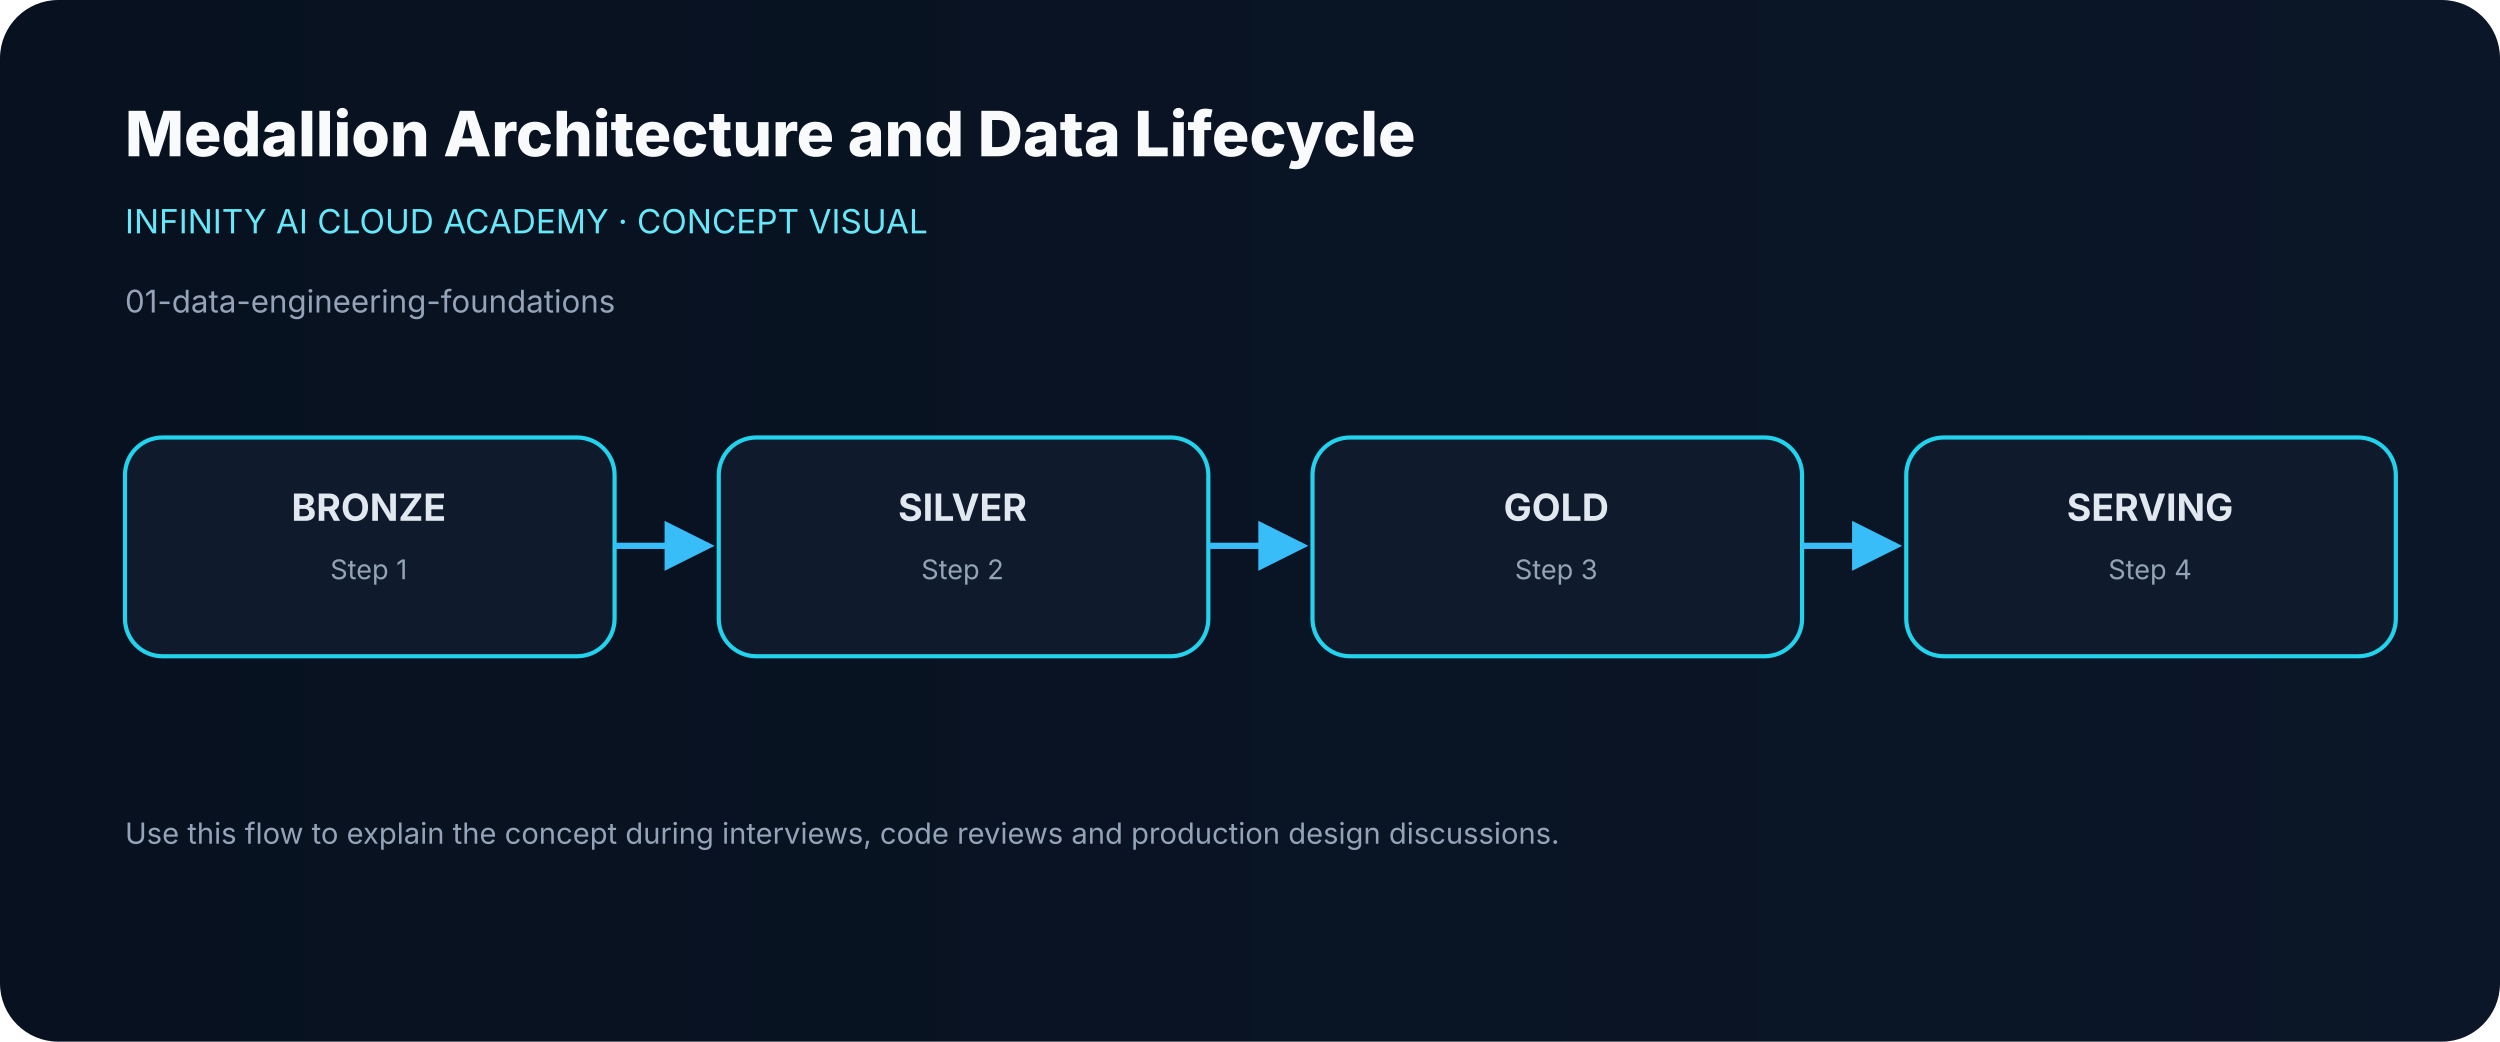
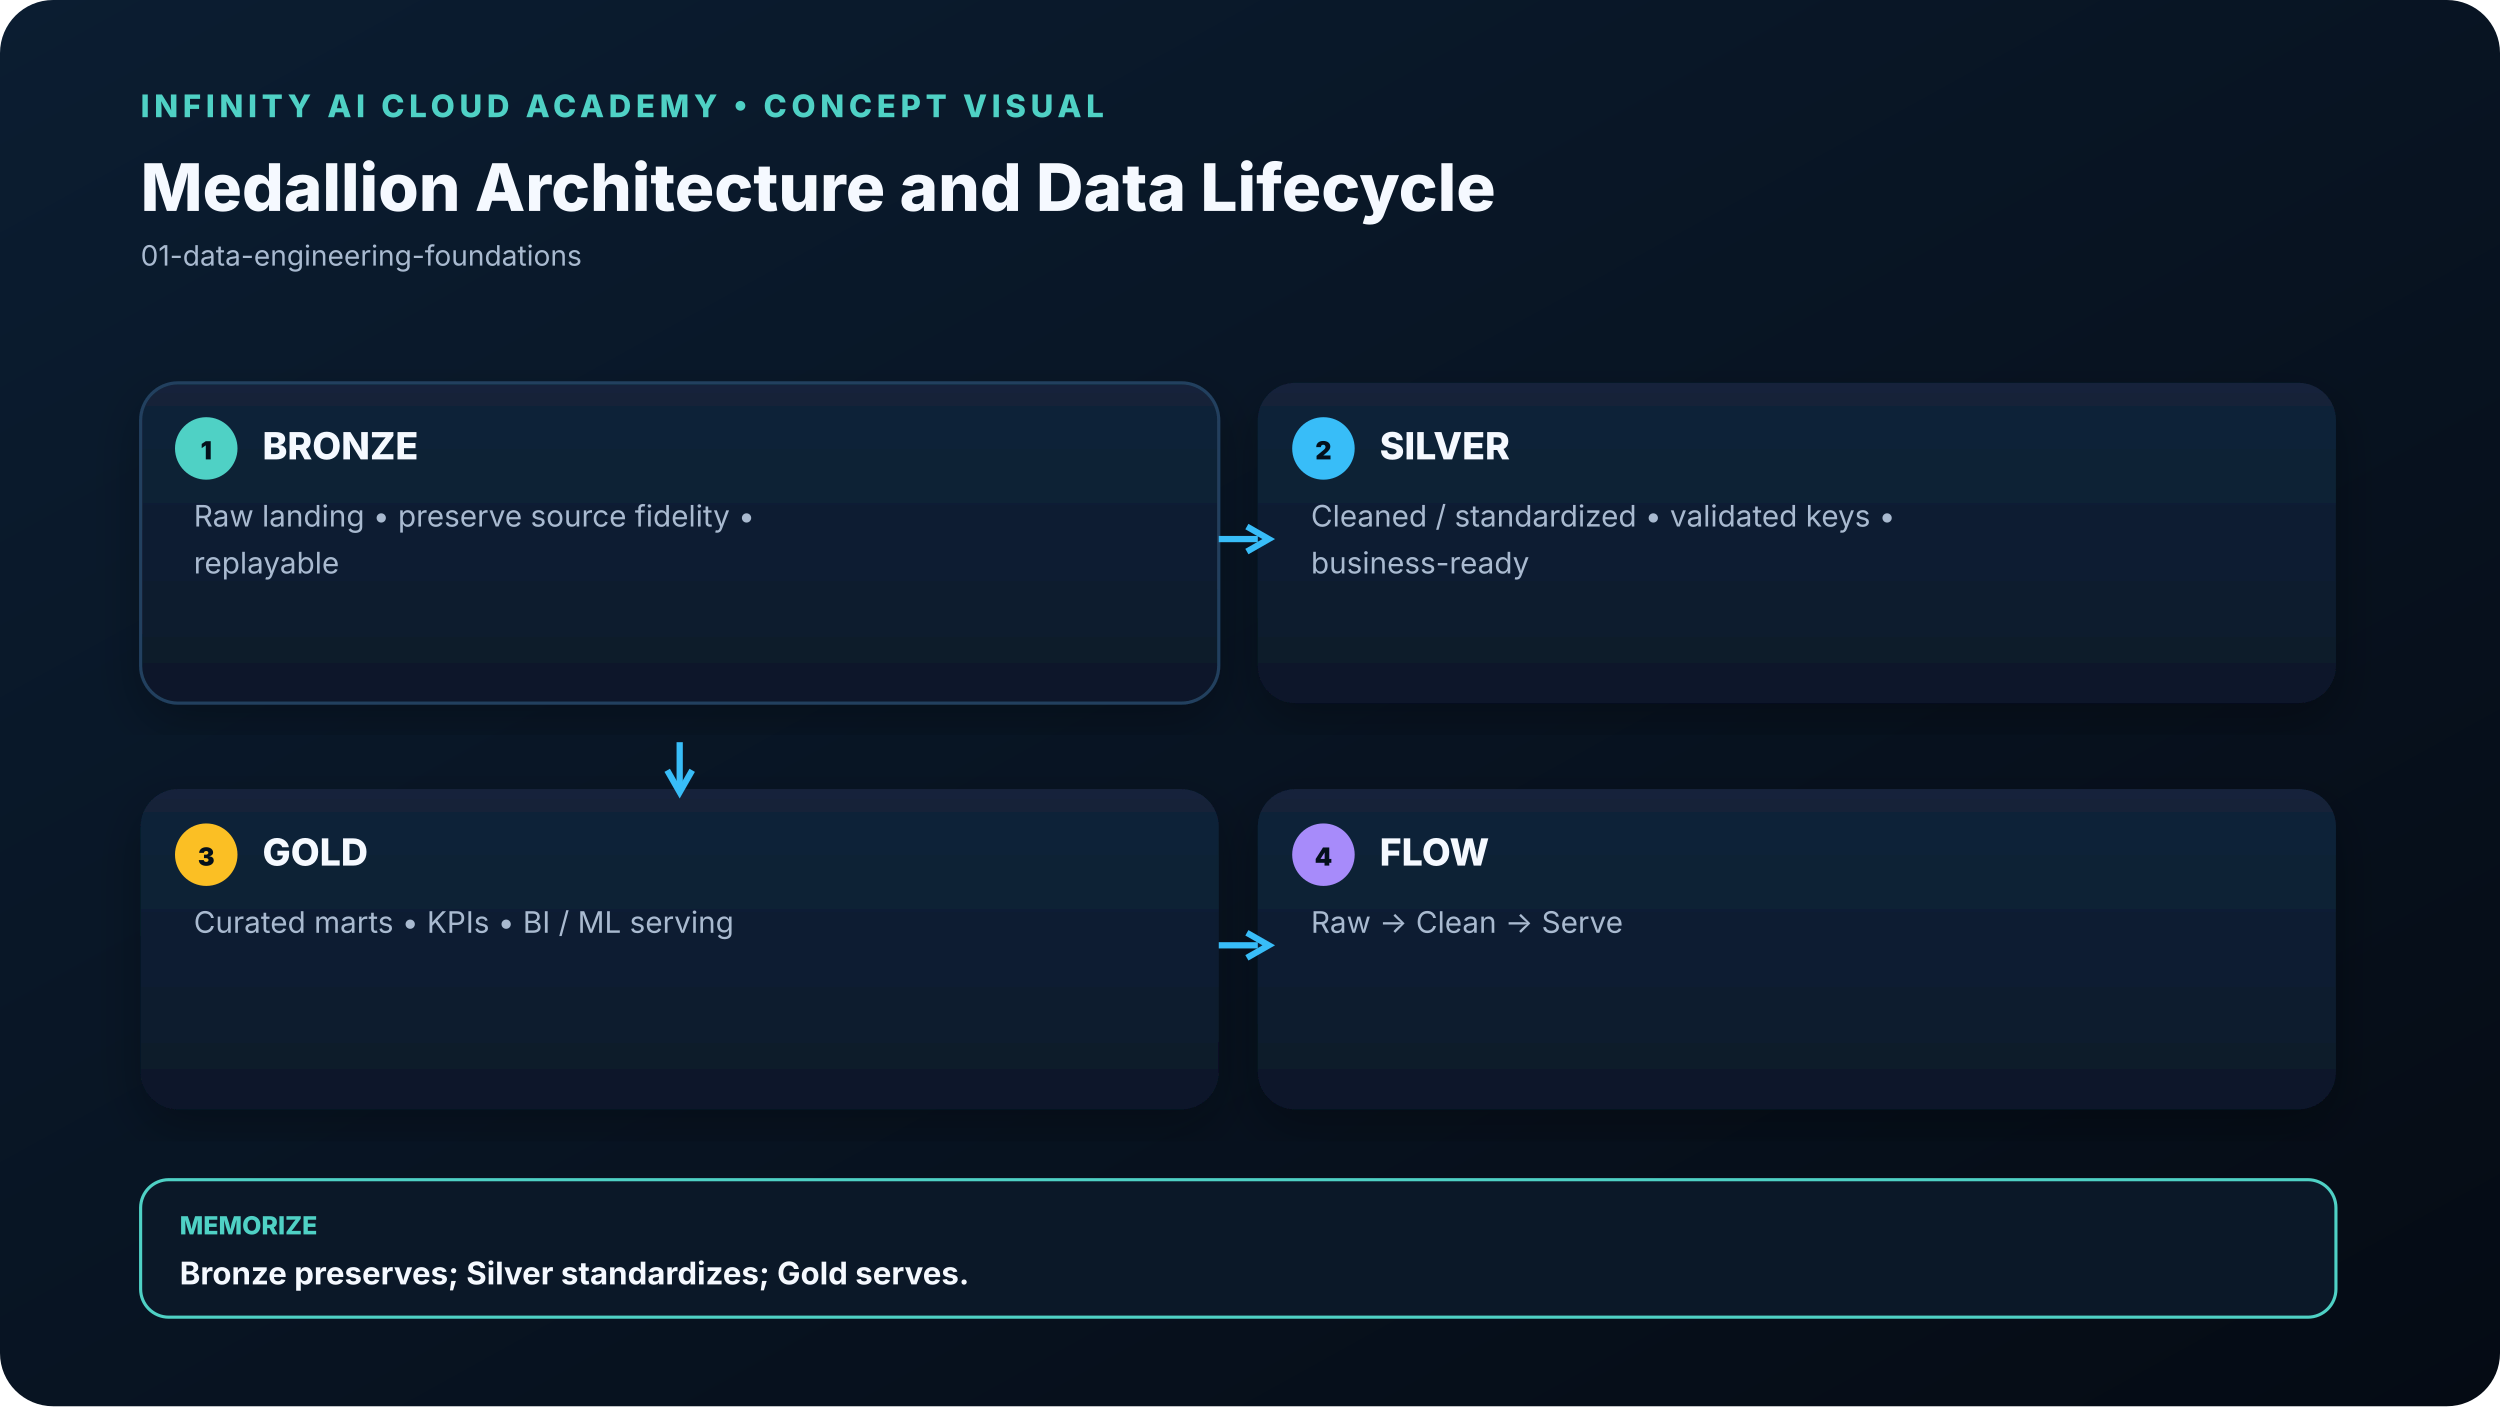
- <svg xmlns="http://www.w3.org/2000/svg" width="1200" height="500" viewBox="0 0 1200 500">
+ <svg xmlns="http://www.w3.org/2000/svg" width="1600" height="900" viewBox="0 0 1600 900">
  <defs>
-     <linearGradient id="g" x1="0" x2="1">
-       <stop stop-color="#07111f" />
-       <stop offset="1" stop-color="#0b1628" />
+     <linearGradient id="bg" x1="0" y1="0" x2="1" y2="1">
+       <stop offset="0" stop-color="#0b1d31" />
+       <stop offset="1" stop-color="#050b14" />
    </linearGradient>
-     <marker id="a" markerWidth="8" markerHeight="8" refX="7" refY="4" orient="auto">
-       <path d="M0,0 L8,4 L0,8 z" fill="#38bdf8" />
-     </marker>
+     <linearGradient id="card" x1="0" y1="0" x2="0" y2="1">
+       <stop offset="0" stop-color="#12243a" />
+       <stop offset="1" stop-color="#0b1829" />
+     </linearGradient>
+     <filter id="shadow">
+       <feDropShadow dx="0" dy="12" stdDeviation="16" flood-color="#000" flood-opacity=".28" />
+     </filter>
  </defs>
-   <rect width="1200" height="500" rx="28" fill="url(#g)" />
-   <text x="60" y="75" font-family="Inter,Arial" font-size="30" font-weight="800" fill="#f8fafc">Medallion Architecture and Data Lifecycle</text>
-   <text x="60" y="112" font-family="Inter,Arial" font-size="16" fill="#67e8f9">INFINITY AI CLOUD ACADEMY · CONCEPT VISUAL</text>
-   <text x="60" y="150" font-family="Inter,Arial" font-size="15" fill="#94a3b8">01-data-engineering-foundations</text>
-   <rect x="60" y="210" width="235" height="105" rx="18" fill="#0f1b2d" stroke="#22d3ee" stroke-width="2" />
-   <text x="177" y="250" text-anchor="middle" font-family="Inter,Arial" font-size="18" font-weight="700" fill="#e2e8f0">BRONZE</text>
-   <text x="177" y="278" text-anchor="middle" font-family="Inter,Arial" font-size="13" fill="#94a3b8">Step 1</text>
-   <line x1="295" y1="262" x2="340" y2="262" stroke="#38bdf8" stroke-width="3" marker-end="url(#a)" />
-   <rect x="345" y="210" width="235" height="105" rx="18" fill="#0f1b2d" stroke="#22d3ee" stroke-width="2" />
-   <text x="462" y="250" text-anchor="middle" font-family="Inter,Arial" font-size="18" font-weight="700" fill="#e2e8f0">SILVER</text>
-   <text x="462" y="278" text-anchor="middle" font-family="Inter,Arial" font-size="13" fill="#94a3b8">Step 2</text>
-   <line x1="580" y1="262" x2="625" y2="262" stroke="#38bdf8" stroke-width="3" marker-end="url(#a)" />
-   <rect x="630" y="210" width="235" height="105" rx="18" fill="#0f1b2d" stroke="#22d3ee" stroke-width="2" />
-   <text x="747" y="250" text-anchor="middle" font-family="Inter,Arial" font-size="18" font-weight="700" fill="#e2e8f0">GOLD</text>
-   <text x="747" y="278" text-anchor="middle" font-family="Inter,Arial" font-size="13" fill="#94a3b8">Step 3</text>
-   <line x1="865" y1="262" x2="910" y2="262" stroke="#38bdf8" stroke-width="3" marker-end="url(#a)" />
-   <rect x="915" y="210" width="235" height="105" rx="18" fill="#0f1b2d" stroke="#22d3ee" stroke-width="2" />
-   <text x="1032" y="250" text-anchor="middle" font-family="Inter,Arial" font-size="18" font-weight="700" fill="#e2e8f0">SERVING</text>
-   <text x="1032" y="278" text-anchor="middle" font-family="Inter,Arial" font-size="13" fill="#94a3b8">Step 4</text>
-   <text x="60" y="405" font-family="Inter,Arial" font-size="14" fill="#94a3b8">Use this flow to explain the concept during interviews, code reviews and production design discussions.</text>
+   <rect width="1600" height="900" rx="34" fill="url(#bg)" />
+   <text x="90" y="75" fill="#4fd1c5" font-family="Inter,Segoe UI,Arial" font-size="20" font-weight="800" letter-spacing="3">INFINITY AI CLOUD ACADEMY • CONCEPT VISUAL</text>
+   <text x="90" y="135" fill="#f5f9ff" font-family="Inter,Segoe UI,Arial" font-size="42" font-weight="800">Medallion Architecture and Data Lifecycle</text>
+   <text x="90" y="170" fill="#a9bad0" font-family="Inter,Segoe UI,Arial" font-size="18">01-data-engineering-foundations</text>
+   <rect x="90" y="245" width="690" height="205" rx="24" fill="url(#card)" stroke="#24415f" stroke-width="2" filter="url(#shadow)" />
+   <circle cx="132" cy="287" r="20" fill="#4fd1c5" />
+   <text x="132" y="294" text-anchor="middle" fill="#04101b" font-family="Inter,Segoe UI,Arial" font-size="16" font-weight="900">1</text>
+   <text x="168" y="294" fill="#f5f9ff" font-family="Inter,Segoe UI,Arial" font-size="24" font-weight="800">BRONZE</text>
+   <text x="124" y="337" fill="#a9bad0" font-family="Inter,Segoe UI,Arial" font-size="19">Raw landing • preserve source fidelity •</text>
+   <text x="124" y="367" fill="#a9bad0" font-family="Inter,Segoe UI,Arial" font-size="19">replayable</text>
+   <rect x="805" y="245" width="690" height="205" rx="24" fill="url(#card)" stroke="replayable" stroke-width="2" filter="url(#shadow)" />
+   <circle cx="847" cy="287" r="20" fill="#38bdf8" />
+   <text x="847" y="294" text-anchor="middle" fill="#04101b" font-family="Inter,Segoe UI,Arial" font-size="16" font-weight="900">2</text>
+   <text x="883" y="294" fill="#f5f9ff" font-family="Inter,Segoe UI,Arial" font-size="24" font-weight="800">SILVER</text>
+   <text x="839" y="337" fill="#a9bad0" font-family="Inter,Segoe UI,Arial" font-size="19">Cleaned / standardized • validated keys •</text>
+   <text x="839" y="367" fill="#a9bad0" font-family="Inter,Segoe UI,Arial" font-size="19">business-ready</text>
+   <rect x="90" y="505" width="690" height="205" rx="24" fill="url(#card)" stroke="business-ready" stroke-width="2" filter="url(#shadow)" />
+   <circle cx="132" cy="547" r="20" fill="#fbbf24" />
+   <text x="132" y="554" text-anchor="middle" fill="#04101b" font-family="Inter,Segoe UI,Arial" font-size="16" font-weight="900">3</text>
+   <text x="168" y="554" fill="#f5f9ff" font-family="Inter,Segoe UI,Arial" font-size="24" font-weight="800">GOLD</text>
+   <text x="124" y="597" fill="#a9bad0" font-family="Inter,Segoe UI,Arial" font-size="19">Curated marts • KPIs • BI / ML serving</text>
+   <rect x="805" y="505" width="690" height="205" rx="24" fill="url(#card)" stroke="Curated marts • KPIs • BI / ML serving" stroke-width="2" filter="url(#shadow)" />
+   <circle cx="847" cy="547" r="20" fill="#a78bfa" />
+   <text x="847" y="554" text-anchor="middle" fill="#04101b" font-family="Inter,Segoe UI,Arial" font-size="16" font-weight="900">4</text>
+   <text x="883" y="554" fill="#f5f9ff" font-family="Inter,Segoe UI,Arial" font-size="24" font-weight="800">FLOW</text>
+   <text x="839" y="597" fill="#a9bad0" font-family="Inter,Segoe UI,Arial" font-size="19">Raw → Clean → Serve</text>
+   <path d="M780 345 H805" stroke="#38bdf8" stroke-width="4" />
+   <path d="M798 337 l14 8 -14 8" fill="none" stroke="#38bdf8" stroke-width="4" />
+   <path d="M435 475 V505" stroke="#38bdf8" stroke-width="4" />
+   <path d="M427 493 l8 14 8-14" fill="none" stroke="#38bdf8" stroke-width="4" />
+   <path d="M780 605 H805" stroke="#38bdf8" stroke-width="4" />
+   <path d="M798 597 l14 8 -14 8" fill="none" stroke="#38bdf8" stroke-width="4" />
+   <rect x="90" y="755" width="1405" height="88" rx="18" fill="#0b1828" stroke="#4fd1c5" stroke-width="2" />
+   <text x="115" y="790" fill="#4fd1c5" font-family="Inter,Segoe UI,Arial" font-size="16" font-weight="800">MEMORIZE</text>
+   <text x="115" y="822" fill="#f5f9ff" font-family="Inter,Segoe UI,Arial" font-size="20" font-weight="700">Bronze preserves; Silver standardizes; Gold serves.</text>
</svg>
